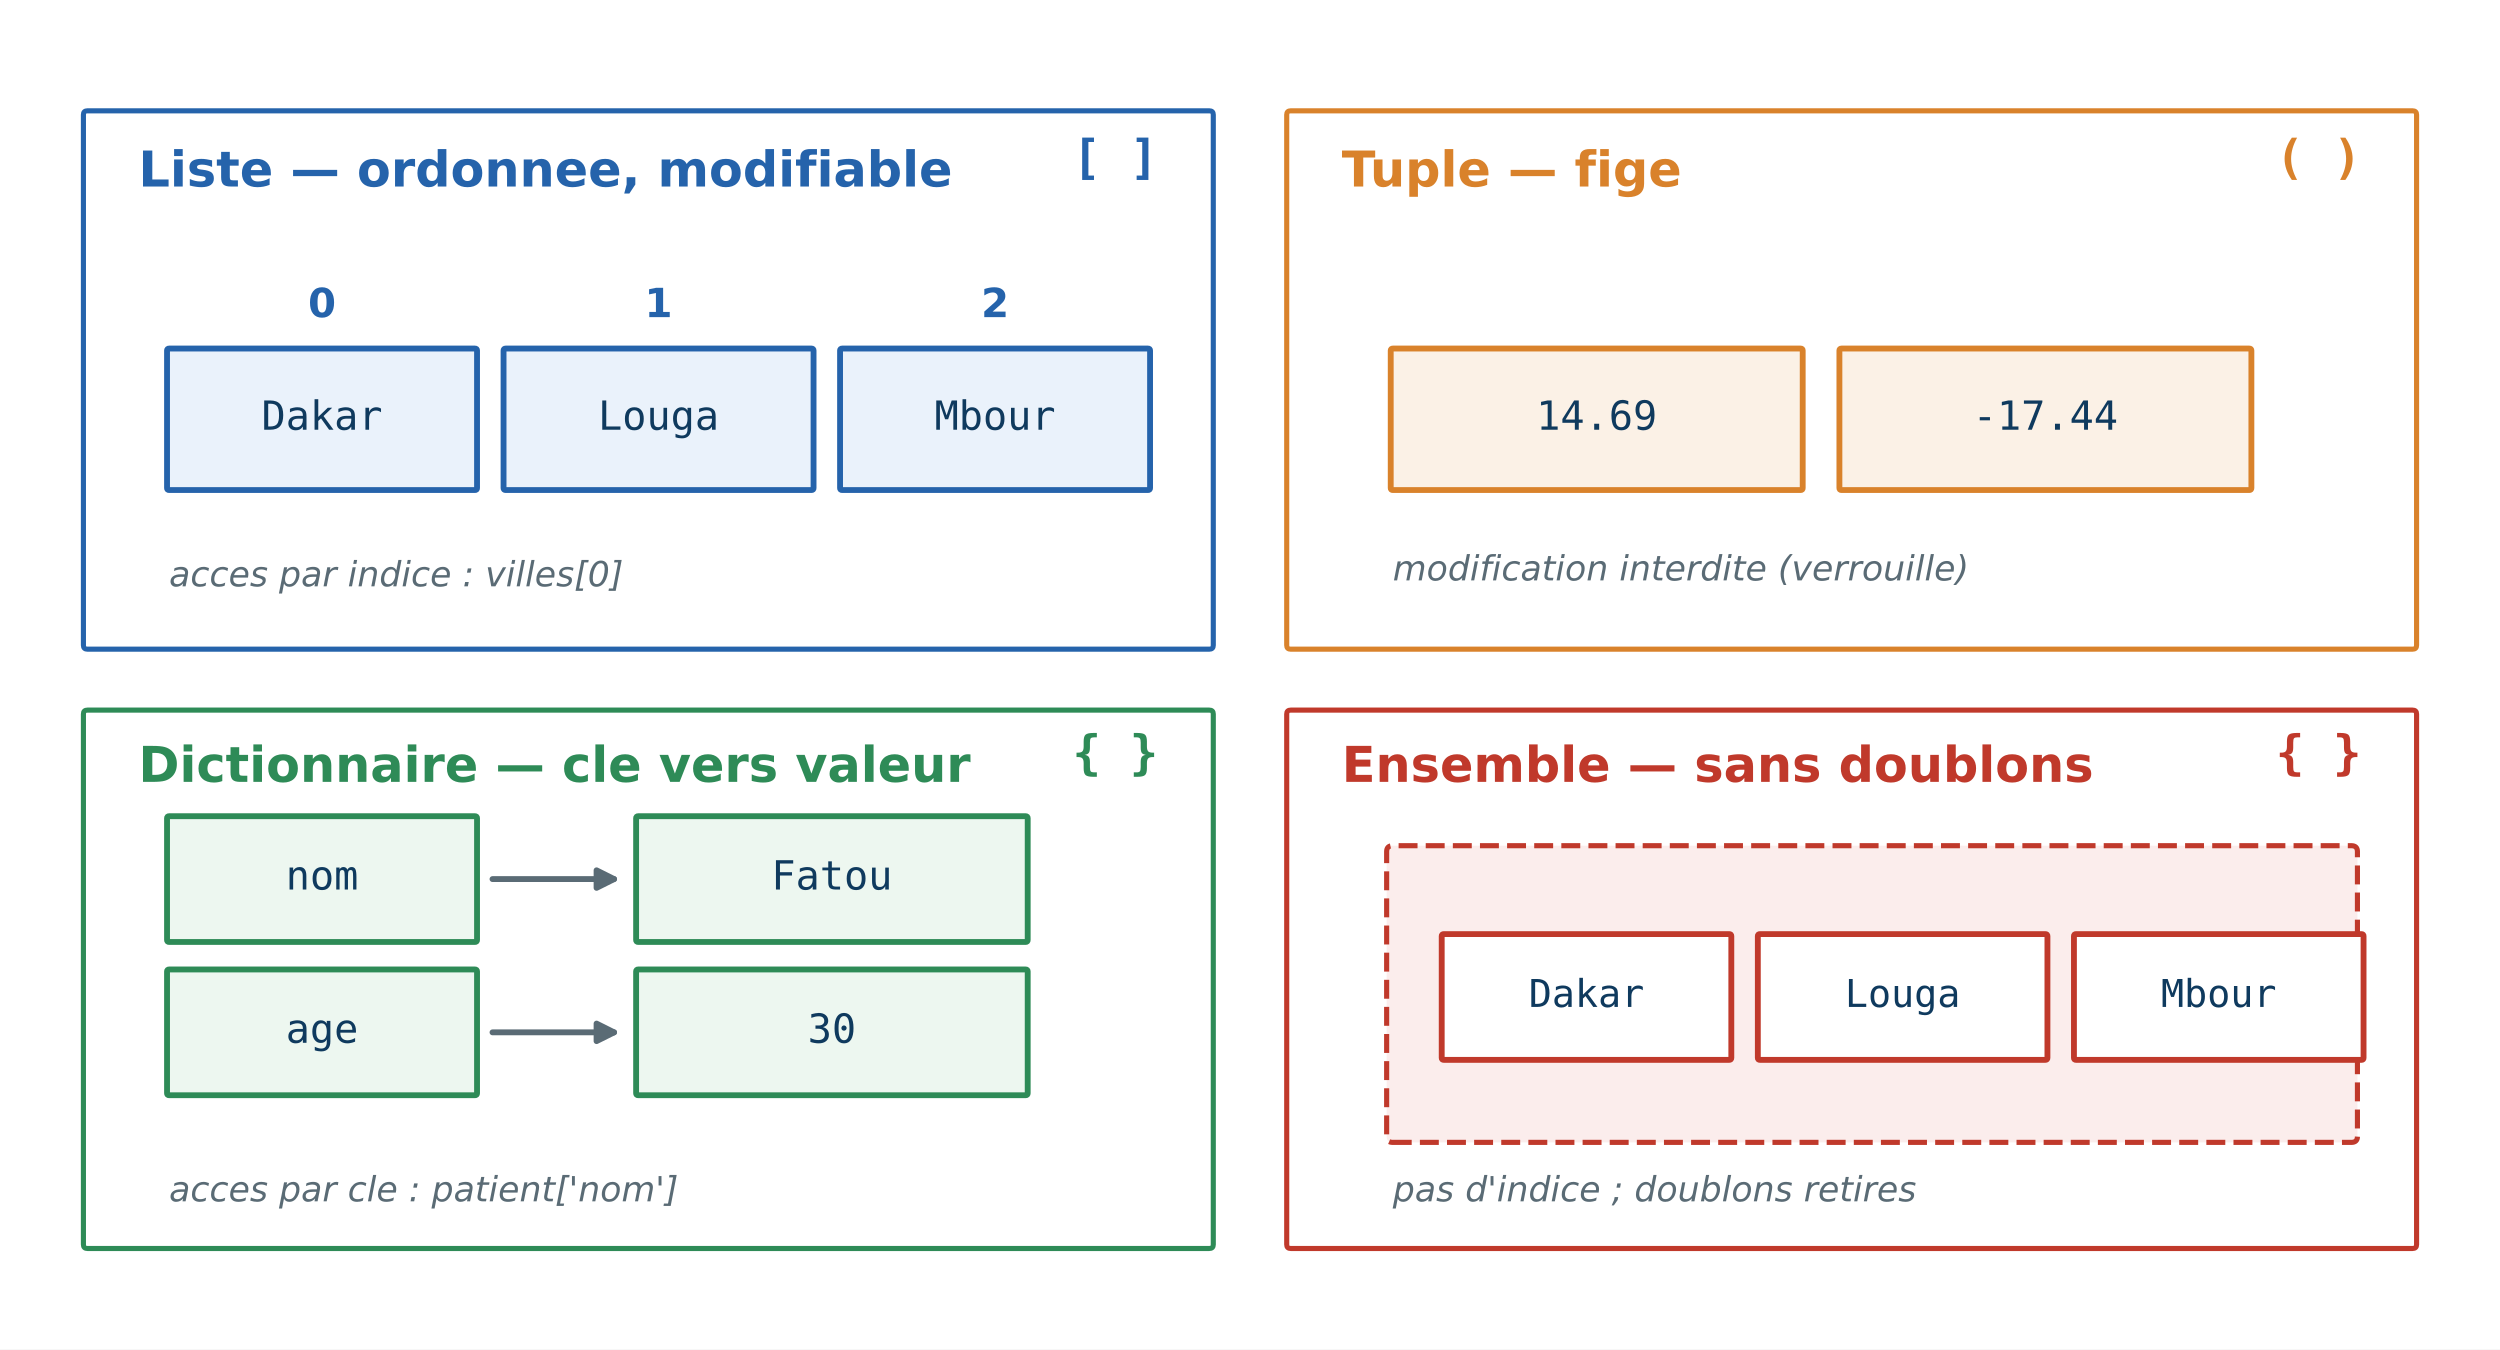
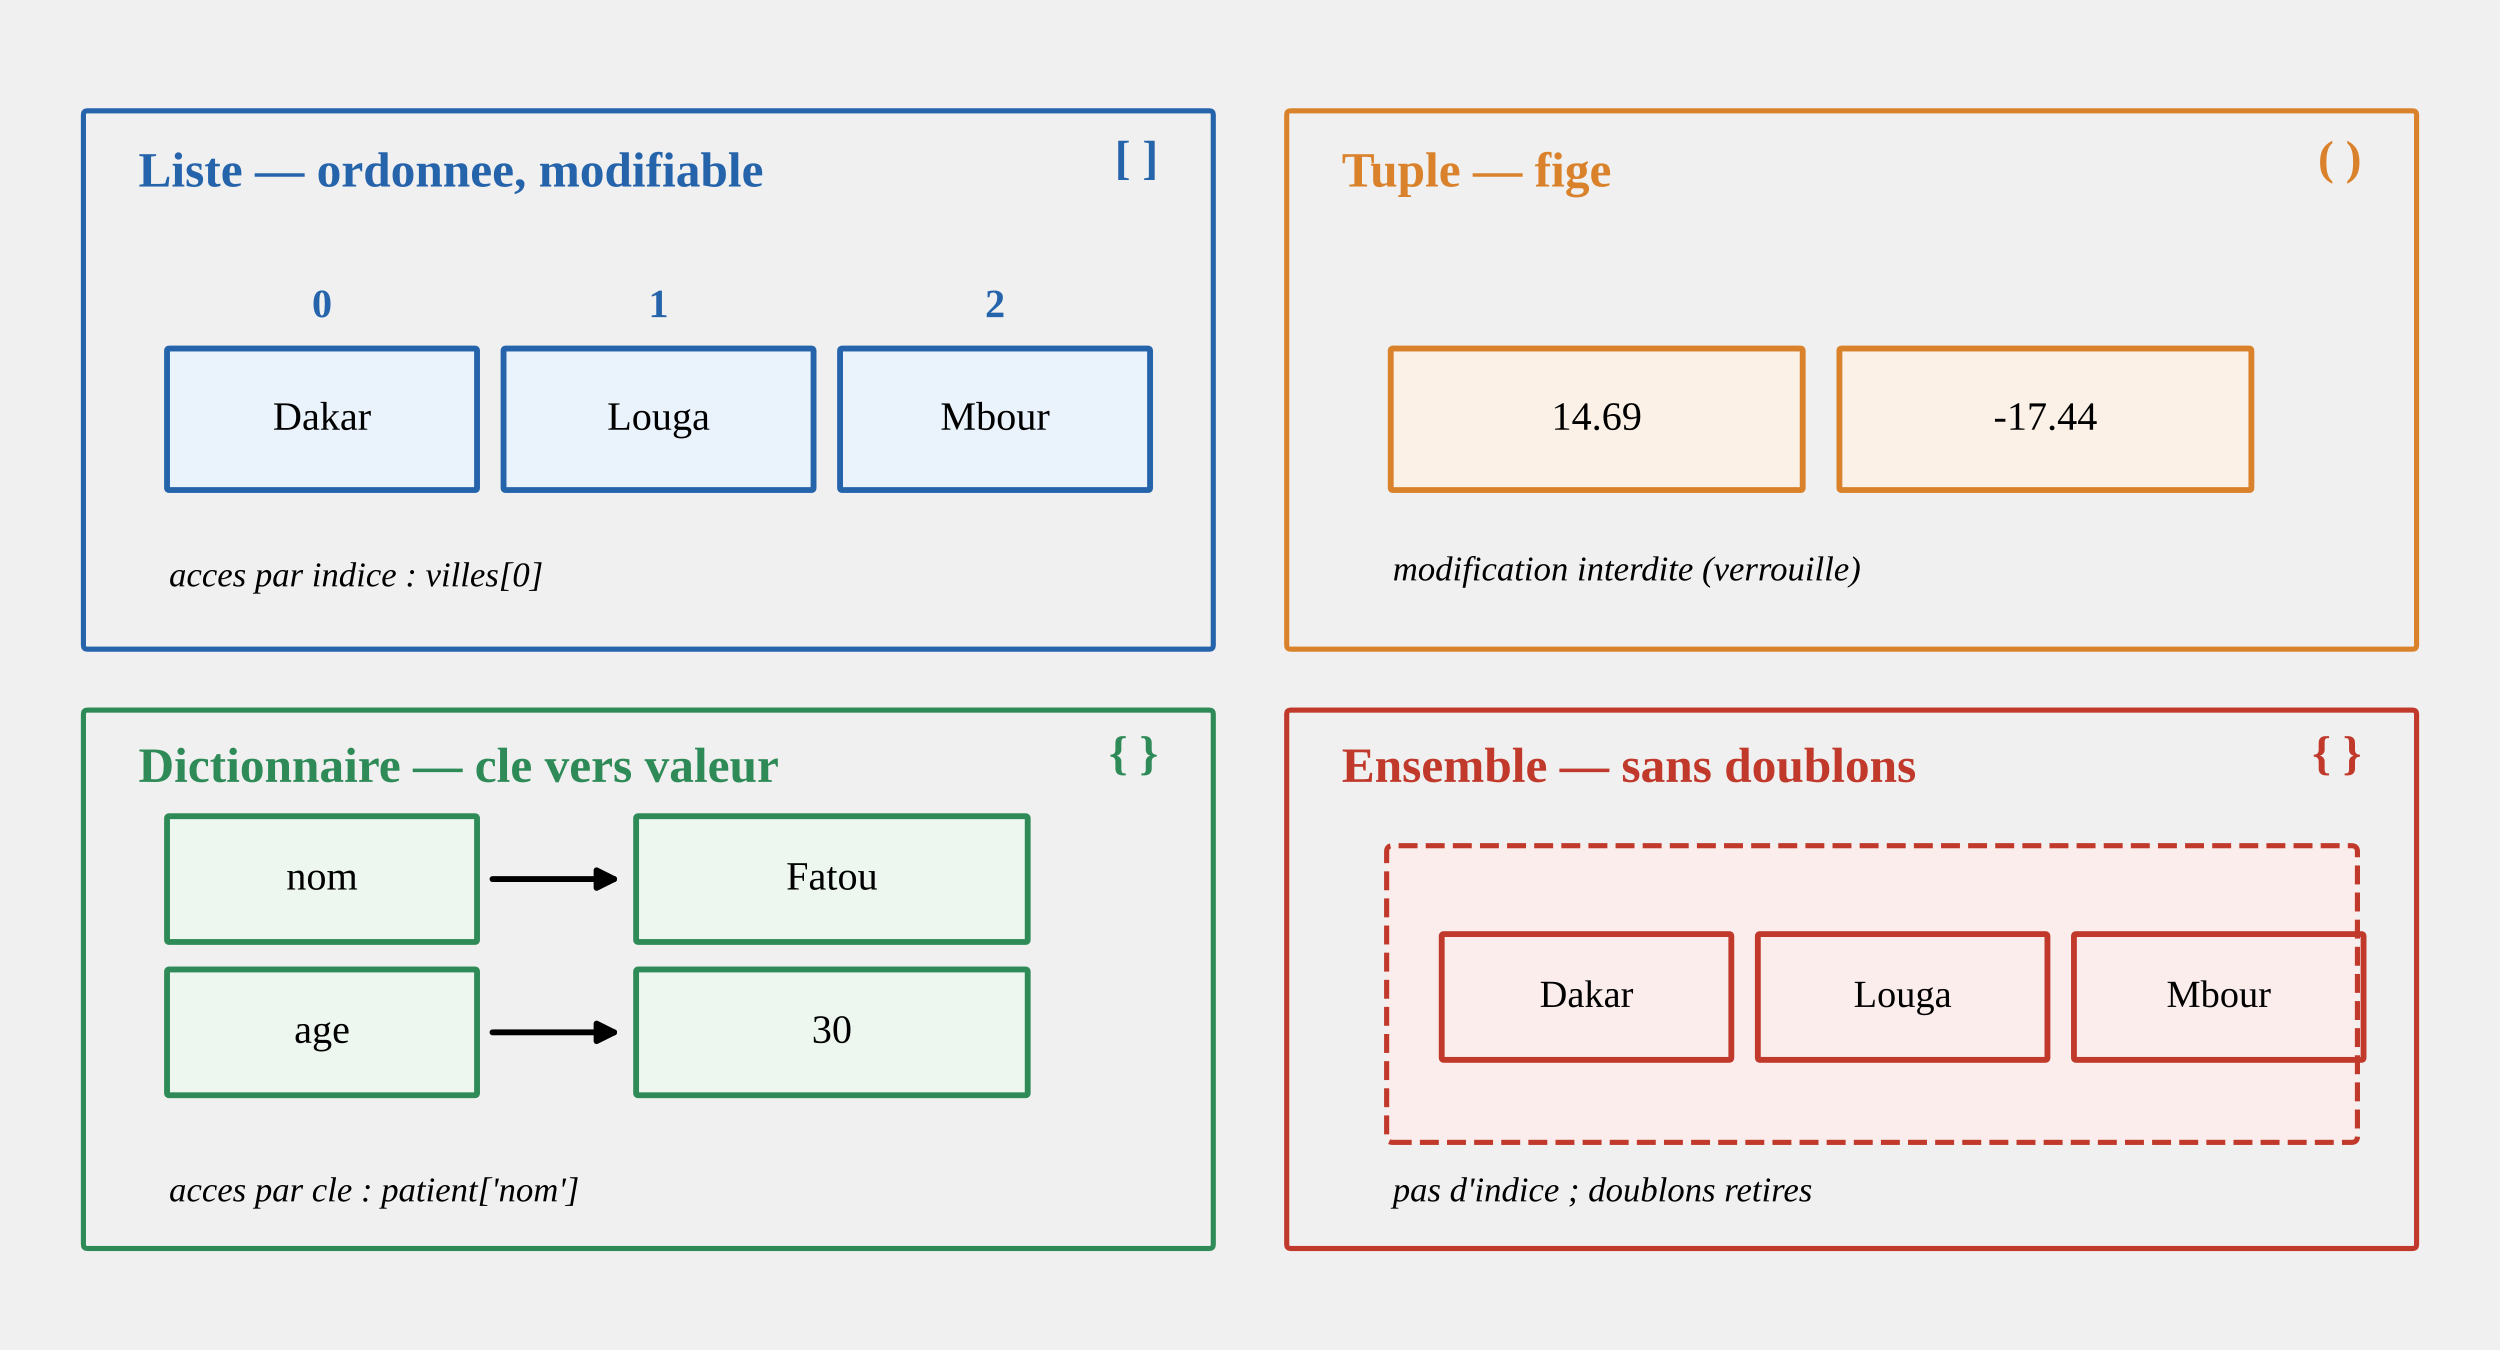
<svg xmlns="http://www.w3.org/2000/svg" width="684pt" height="369.216pt" viewBox="0 0 684 369.216" version="1.1">
  <defs>
    <style type="text/css">*{stroke-linejoin: round; stroke-linecap: butt}</style>
  </defs>
  <g id="figure_1">
    <g id="patch_1">
-       <path d="M 0 369.216  L 684 369.216  L 684 0  L 0 0  z " style="fill: #ffffff" />
+       <path d="M 0 369.216  L 684 369.216  L 684 0  L 0 0  z " style="fill: none" />
    </g>
    <g id="axes_1">
      <g id="patch_2">
-         <path d="M 23.94 177.619  L 330.84 177.619  Q 331.956 177.619 331.956 176.544  L 331.956 31.392  Q 331.956 30.317 330.84 30.317  L 23.94 30.317  Q 22.824 30.317 22.824 31.392  L 22.824 176.544  Q 22.824 177.619 23.94 177.619  z " clip-path="url(#pe71d5c5bac)" style="fill: #ffffff; stroke: #2563ab; stroke-width: 1.4; stroke-linejoin: miter" />
+         <path d="M 23.94 177.619  L 330.84 177.619  Q 331.956 177.619 331.956 176.544  L 331.956 31.392  Q 331.956 30.317 330.84 30.317  L 23.94 30.317  Q 22.824 30.317 22.824 31.392  L 22.824 176.544  Q 22.824 177.619 23.94 177.619  z " clip-path="url(#pe71d5c5bac)" style="fill: none; stroke: #2563ab; stroke-width: 1.4; stroke-linejoin: miter" />
      </g>
      <g id="patch_3">
        <path d="M 46.26 134.074  L 129.96 134.074  Q 130.518 134.074 130.518 133.536  L 130.518 95.904  Q 130.518 95.366 129.96 95.366  L 46.26 95.366  Q 45.702 95.366 45.702 95.904  L 45.702 133.536  Q 45.702 134.074 46.26 134.074  z " clip-path="url(#pe71d5c5bac)" style="fill: #eaf2fb; stroke: #2563ab; stroke-width: 1.6; stroke-linejoin: miter" />
      </g>
      <g id="patch_4">
        <path d="M 138.33 134.074  L 222.03 134.074  Q 222.588 134.074 222.588 133.536  L 222.588 95.904  Q 222.588 95.366 222.03 95.366  L 138.33 95.366  Q 137.772 95.366 137.772 95.904  L 137.772 133.536  Q 137.772 134.074 138.33 134.074  z " clip-path="url(#pe71d5c5bac)" style="fill: #eaf2fb; stroke: #2563ab; stroke-width: 1.6; stroke-linejoin: miter" />
      </g>
      <g id="patch_5">
        <path d="M 230.4 134.074  L 314.1 134.074  Q 314.658 134.074 314.658 133.536  L 314.658 95.904  Q 314.658 95.366 314.1 95.366  L 230.4 95.366  Q 229.842 95.366 229.842 95.904  L 229.842 133.536  Q 229.842 134.074 230.4 134.074  z " clip-path="url(#pe71d5c5bac)" style="fill: #eaf2fb; stroke: #2563ab; stroke-width: 1.6; stroke-linejoin: miter" />
      </g>
      <g id="patch_6">
-         <path d="M 353.16 177.619  L 660.06 177.619  Q 661.176 177.619 661.176 176.544  L 661.176 31.392  Q 661.176 30.317 660.06 30.317  L 353.16 30.317  Q 352.044 30.317 352.044 31.392  L 352.044 176.544  Q 352.044 177.619 353.16 177.619  z " clip-path="url(#pe71d5c5bac)" style="fill: #ffffff; stroke: #d9822b; stroke-width: 1.4; stroke-linejoin: miter" />
+         <path d="M 353.16 177.619  L 660.06 177.619  Q 661.176 177.619 661.176 176.544  L 661.176 31.392  Q 661.176 30.317 660.06 30.317  L 353.16 30.317  Q 352.044 30.317 352.044 31.392  L 352.044 176.544  Q 352.044 177.619 353.16 177.619  z " clip-path="url(#pe71d5c5bac)" style="fill: none; stroke: #d9822b; stroke-width: 1.4; stroke-linejoin: miter" />
      </g>
      <g id="patch_7">
        <path d="M 381.06 134.074  L 492.66 134.074  Q 493.218 134.074 493.218 133.536  L 493.218 95.904  Q 493.218 95.366 492.66 95.366  L 381.06 95.366  Q 380.502 95.366 380.502 95.904  L 380.502 133.536  Q 380.502 134.074 381.06 134.074  z " clip-path="url(#pe71d5c5bac)" style="fill: #fbf1e6; stroke: #d9822b; stroke-width: 1.6; stroke-linejoin: miter" />
      </g>
      <g id="patch_8">
        <path d="M 503.82 134.074  L 615.42 134.074  Q 615.978 134.074 615.978 133.536  L 615.978 95.904  Q 615.978 95.366 615.42 95.366  L 503.82 95.366  Q 503.262 95.366 503.262 95.904  L 503.262 133.536  Q 503.262 134.074 503.82 134.074  z " clip-path="url(#pe71d5c5bac)" style="fill: #fbf1e6; stroke: #d9822b; stroke-width: 1.6; stroke-linejoin: miter" />
      </g>
      <g id="patch_9">
-         <path d="M 23.94 341.587  L 330.84 341.587  Q 331.956 341.587 331.956 340.512  L 331.956 195.36  Q 331.956 194.285 330.84 194.285  L 23.94 194.285  Q 22.824 194.285 22.824 195.36  L 22.824 340.512  Q 22.824 341.587 23.94 341.587  z " clip-path="url(#pe71d5c5bac)" style="fill: #ffffff; stroke: #2e8b57; stroke-width: 1.4; stroke-linejoin: miter" />
+         <path d="M 23.94 341.587  L 330.84 341.587  Q 331.956 341.587 331.956 340.512  L 331.956 195.36  Q 331.956 194.285 330.84 194.285  L 23.94 194.285  Q 22.824 194.285 22.824 195.36  L 22.824 340.512  Q 22.824 341.587 23.94 341.587  z " clip-path="url(#pe71d5c5bac)" style="fill: none; stroke: #2e8b57; stroke-width: 1.4; stroke-linejoin: miter" />
      </g>
      <g id="patch_10">
        <path d="M 46.26 257.722  L 129.96 257.722  Q 130.518 257.722 130.518 257.184  L 130.518 223.853  Q 130.518 223.315 129.96 223.315  L 46.26 223.315  Q 45.702 223.315 45.702 223.853  L 45.702 257.184  Q 45.702 257.722 46.26 257.722  z " clip-path="url(#pe71d5c5bac)" style="fill: #edf7f0; stroke: #2e8b57; stroke-width: 1.6; stroke-linejoin: miter" />
      </g>
      <g id="patch_11">
-         <path d="M 134.748 240.518  Q 152.277 240.518 168.017 240.518  " clip-path="url(#pe71d5c5bac)" style="fill: none; stroke: #5a6b75; stroke-width: 1.6; stroke-linecap: round" />
-         <path d="M 163.217 238.118  L 168.017 240.518  L 163.217 242.918  z " clip-path="url(#pe71d5c5bac)" style="fill: #5a6b75; stroke: #5a6b75; stroke-width: 1.6; stroke-linecap: round" />
+         <path d="M 134.748 240.518  Q 152.277 240.518 168.017 240.518  " clip-path="url(#pe71d5c5bac)" style="fill: none; stroke: currentColor; stroke-width: 1.6; stroke-linecap: round" />
+         <path d="M 163.217 238.118  L 168.017 240.518  L 163.217 242.918  z " clip-path="url(#pe71d5c5bac)" style="fill: currentColor; stroke: currentColor; stroke-width: 1.6; stroke-linecap: round" />
      </g>
      <g id="patch_12">
        <path d="M 174.6 257.722  L 280.62 257.722  Q 281.178 257.722 281.178 257.184  L 281.178 223.853  Q 281.178 223.315 280.62 223.315  L 174.6 223.315  Q 174.042 223.315 174.042 223.853  L 174.042 257.184  Q 174.042 257.722 174.6 257.722  z " clip-path="url(#pe71d5c5bac)" style="fill: #edf7f0; stroke: #2e8b57; stroke-width: 1.6; stroke-linejoin: miter" />
      </g>
      <g id="patch_13">
        <path d="M 46.26 299.654  L 129.96 299.654  Q 130.518 299.654 130.518 299.117  L 130.518 265.786  Q 130.518 265.248 129.96 265.248  L 46.26 265.248  Q 45.702 265.248 45.702 265.786  L 45.702 299.117  Q 45.702 299.654 46.26 299.654  z " clip-path="url(#pe71d5c5bac)" style="fill: #edf7f0; stroke: #2e8b57; stroke-width: 1.6; stroke-linejoin: miter" />
      </g>
      <g id="patch_14">
-         <path d="M 134.748 282.451  Q 152.277 282.451 168.017 282.451  " clip-path="url(#pe71d5c5bac)" style="fill: none; stroke: #5a6b75; stroke-width: 1.6; stroke-linecap: round" />
-         <path d="M 163.217 280.051  L 168.017 282.451  L 163.217 284.851  z " clip-path="url(#pe71d5c5bac)" style="fill: #5a6b75; stroke: #5a6b75; stroke-width: 1.6; stroke-linecap: round" />
+         <path d="M 134.748 282.451  Q 152.277 282.451 168.017 282.451  " clip-path="url(#pe71d5c5bac)" style="fill: none; stroke: currentColor; stroke-width: 1.6; stroke-linecap: round" />
+         <path d="M 163.217 280.051  L 168.017 282.451  L 163.217 284.851  z " clip-path="url(#pe71d5c5bac)" style="fill: currentColor; stroke: currentColor; stroke-width: 1.6; stroke-linecap: round" />
      </g>
      <g id="patch_15">
        <path d="M 174.6 299.654  L 280.62 299.654  Q 281.178 299.654 281.178 299.117  L 281.178 265.786  Q 281.178 265.248 280.62 265.248  L 174.6 265.248  Q 174.042 265.248 174.042 265.786  L 174.042 299.117  Q 174.042 299.654 174.6 299.654  z " clip-path="url(#pe71d5c5bac)" style="fill: #edf7f0; stroke: #2e8b57; stroke-width: 1.6; stroke-linejoin: miter" />
      </g>
      <g id="patch_16">
-         <path d="M 353.16 341.587  L 660.06 341.587  Q 661.176 341.587 661.176 340.512  L 661.176 195.36  Q 661.176 194.285 660.06 194.285  L 353.16 194.285  Q 352.044 194.285 352.044 195.36  L 352.044 340.512  Q 352.044 341.587 353.16 341.587  z " clip-path="url(#pe71d5c5bac)" style="fill: #ffffff; stroke: #c0392b; stroke-width: 1.4; stroke-linejoin: miter" />
+         <path d="M 353.16 341.587  L 660.06 341.587  Q 661.176 341.587 661.176 340.512  L 661.176 195.36  Q 661.176 194.285 660.06 194.285  L 353.16 194.285  Q 352.044 194.285 352.044 195.36  L 352.044 340.512  Q 352.044 341.587 353.16 341.587  z " clip-path="url(#pe71d5c5bac)" style="fill: none; stroke: #c0392b; stroke-width: 1.4; stroke-linejoin: miter" />
      </g>
      <g id="patch_17">
        <path d="M 381.06 312.557  L 643.32 312.557  Q 644.994 312.557 644.994 310.944  L 644.994 232.992  Q 644.994 231.379 643.32 231.379  L 381.06 231.379  Q 379.386 231.379 379.386 232.992  L 379.386 310.944  Q 379.386 312.557 381.06 312.557  z " clip-path="url(#pe71d5c5bac)" style="fill: #fbedec; stroke-dasharray: 5.18,2.24; stroke-dashoffset: 0; stroke: #c0392b; stroke-width: 1.4; stroke-linejoin: miter" />
      </g>
      <g id="patch_18">
-         <path d="M 395.01 289.978  L 473.13 289.978  Q 473.688 289.978 473.688 289.44  L 473.688 256.109  Q 473.688 255.571 473.13 255.571  L 395.01 255.571  Q 394.452 255.571 394.452 256.109  L 394.452 289.44  Q 394.452 289.978 395.01 289.978  z " clip-path="url(#pe71d5c5bac)" style="fill: #ffffff; stroke: #c0392b; stroke-width: 1.6; stroke-linejoin: miter" />
+         <path d="M 395.01 289.978  L 473.13 289.978  Q 473.688 289.978 473.688 289.44  L 473.688 256.109  Q 473.688 255.571 473.13 255.571  L 395.01 255.571  Q 394.452 255.571 394.452 256.109  L 394.452 289.44  Q 394.452 289.978 395.01 289.978  z " clip-path="url(#pe71d5c5bac)" style="fill: none; stroke: #c0392b; stroke-width: 1.6; stroke-linejoin: miter" />
      </g>
      <g id="patch_19">
-         <path d="M 481.5 289.978  L 559.62 289.978  Q 560.178 289.978 560.178 289.44  L 560.178 256.109  Q 560.178 255.571 559.62 255.571  L 481.5 255.571  Q 480.942 255.571 480.942 256.109  L 480.942 289.44  Q 480.942 289.978 481.5 289.978  z " clip-path="url(#pe71d5c5bac)" style="fill: #ffffff; stroke: #c0392b; stroke-width: 1.6; stroke-linejoin: miter" />
+         <path d="M 481.5 289.978  L 559.62 289.978  Q 560.178 289.978 560.178 289.44  L 560.178 256.109  Q 560.178 255.571 559.62 255.571  L 481.5 255.571  Q 480.942 255.571 480.942 256.109  L 480.942 289.44  Q 480.942 289.978 481.5 289.978  z " clip-path="url(#pe71d5c5bac)" style="fill: none; stroke: #c0392b; stroke-width: 1.6; stroke-linejoin: miter" />
      </g>
      <g id="patch_20">
-         <path d="M 567.99 289.978  L 646.11 289.978  Q 646.668 289.978 646.668 289.44  L 646.668 256.109  Q 646.668 255.571 646.11 255.571  L 567.99 255.571  Q 567.432 255.571 567.432 256.109  L 567.432 289.44  Q 567.432 289.978 567.99 289.978  z " clip-path="url(#pe71d5c5bac)" style="fill: #ffffff; stroke: #c0392b; stroke-width: 1.6; stroke-linejoin: miter" />
+         <path d="M 567.99 289.978  L 646.11 289.978  Q 646.668 289.978 646.668 289.44  L 646.668 256.109  Q 646.668 255.571 646.11 255.571  L 567.99 255.571  Q 567.432 255.571 567.432 256.109  L 567.432 289.44  Q 567.432 289.978 567.99 289.978  z " clip-path="url(#pe71d5c5bac)" style="fill: none; stroke: #c0392b; stroke-width: 1.6; stroke-linejoin: miter" />
      </g>
      <g id="text_1">
-         <text style="font-weight: 700; font-size: 13.5px; font-family: 'DejaVu Sans'; text-anchor: start; fill: #2563ab" x="37.89" y="51.027" transform="rotate(-0 37.89 51.02736)">Liste — ordonnee, modifiable</text>
+         <text style="font-weight: 700; font-size: 13.5px; font-family: inherit; text-anchor: start; fill: #2563ab" x="37.89" y="51.027" transform="rotate(-0 37.89 51.02736)">Liste — ordonnee, modifiable</text>
      </g>
      <g id="text_2">
-         <text style="font-weight: 700; font-size: 13px; font-family: 'DejaVu Sans Mono', 'Bitstream Vera Sans Mono', 'Computer Modern Typewriter', 'Andale Mono', 'Nimbus Mono L', 'Courier New', 'Courier', 'Fixed', 'Terminal', monospace; text-anchor: end; fill: #2563ab" x="316.89" y="47.52" transform="rotate(-0 316.89 47.52)">[ ]</text>
+         <text style="font-weight: 700; font-size: 13px; font-family: inherit; text-anchor: end; fill: #2563ab" x="316.89" y="47.52" transform="rotate(-0 316.89 47.52)">[ ]</text>
      </g>
      <g id="text_3">
-         <text style="font-size: 11px; font-family: 'DejaVu Sans Mono', 'Bitstream Vera Sans Mono', 'Computer Modern Typewriter', 'Andale Mono', 'Nimbus Mono L', 'Courier New', 'Courier', 'Fixed', 'Terminal', monospace; text-anchor: middle; fill: #0f3a5e" x="88.11" y="117.578" transform="rotate(-0 88.11 117.5779)">Dakar</text>
+         <text style="font-size: 11px; font-family: inherit; text-anchor: middle; fill: currentColor" x="88.11" y="117.578" transform="rotate(-0 88.11 117.5779)">Dakar</text>
      </g>
      <g id="text_4">
-         <text style="font-weight: 700; font-size: 11px; font-family: 'DejaVu Sans'; text-anchor: middle; fill: #2563ab" x="88.11" y="86.765" transform="rotate(-0 88.11 86.7648)">0</text>
+         <text style="font-weight: 700; font-size: 11px; font-family: inherit; text-anchor: middle; fill: #2563ab" x="88.11" y="86.765" transform="rotate(-0 88.11 86.7648)">0</text>
      </g>
      <g id="text_5">
-         <text style="font-size: 11px; font-family: 'DejaVu Sans Mono', 'Bitstream Vera Sans Mono', 'Computer Modern Typewriter', 'Andale Mono', 'Nimbus Mono L', 'Courier New', 'Courier', 'Fixed', 'Terminal', monospace; text-anchor: middle; fill: #0f3a5e" x="180.18" y="117.577" transform="rotate(-0 180.18 117.5774)">Louga</text>
+         <text style="font-size: 11px; font-family: inherit; text-anchor: middle; fill: currentColor" x="180.18" y="117.577" transform="rotate(-0 180.18 117.5774)">Louga</text>
      </g>
      <g id="text_6">
-         <text style="font-weight: 700; font-size: 11px; font-family: 'DejaVu Sans'; text-anchor: middle; fill: #2563ab" x="180.18" y="86.765" transform="rotate(-0 180.18 86.7648)">1</text>
+         <text style="font-weight: 700; font-size: 11px; font-family: inherit; text-anchor: middle; fill: #2563ab" x="180.18" y="86.765" transform="rotate(-0 180.18 86.7648)">1</text>
      </g>
      <g id="text_7">
-         <text style="font-size: 11px; font-family: 'DejaVu Sans Mono', 'Bitstream Vera Sans Mono', 'Computer Modern Typewriter', 'Andale Mono', 'Nimbus Mono L', 'Courier New', 'Courier', 'Fixed', 'Terminal', monospace; text-anchor: middle; fill: #0f3a5e" x="272.25" y="117.578" transform="rotate(-0 272.25 117.5779)">Mbour</text>
+         <text style="font-size: 11px; font-family: inherit; text-anchor: middle; fill: currentColor" x="272.25" y="117.578" transform="rotate(-0 272.25 117.5779)">Mbour</text>
      </g>
      <g id="text_8">
-         <text style="font-weight: 700; font-size: 11px; font-family: 'DejaVu Sans'; text-anchor: middle; fill: #2563ab" x="272.25" y="86.765" transform="rotate(-0 272.25 86.7648)">2</text>
+         <text style="font-weight: 700; font-size: 11px; font-family: inherit; text-anchor: middle; fill: #2563ab" x="272.25" y="86.765" transform="rotate(-0 272.25 86.7648)">2</text>
      </g>
      <g id="text_9">
-         <text style="font-style: italic; font-size: 9.5px; font-family: 'DejaVu Sans'; text-anchor: start; fill: #5a6b75" x="46.26" y="160.416" transform="rotate(-0 46.26 160.416)">acces par indice : villes[0]</text>
+         <text style="font-style: italic; font-size: 9.5px; font-family: inherit; text-anchor: start; fill: currentColor" x="46.26" y="160.416" transform="rotate(-0 46.26 160.416)">acces par indice : villes[0]</text>
      </g>
      <g id="text_10">
-         <text style="font-weight: 700; font-size: 13.5px; font-family: 'DejaVu Sans'; text-anchor: start; fill: #d9822b" x="367.11" y="51.027" transform="rotate(-0 367.11 51.02736)">Tuple — fige</text>
+         <text style="font-weight: 700; font-size: 13.5px; font-family: inherit; text-anchor: start; fill: #d9822b" x="367.11" y="51.027" transform="rotate(-0 367.11 51.02736)">Tuple — fige</text>
      </g>
      <g id="text_11">
-         <text style="font-weight: 700; font-size: 13px; font-family: 'DejaVu Sans Mono', 'Bitstream Vera Sans Mono', 'Computer Modern Typewriter', 'Andale Mono', 'Nimbus Mono L', 'Courier New', 'Courier', 'Fixed', 'Terminal', monospace; text-anchor: end; fill: #d9822b" x="646.11" y="47.52" transform="rotate(-0 646.11 47.52)">( )</text>
+         <text style="font-weight: 700; font-size: 13px; font-family: inherit; text-anchor: end; fill: #d9822b" x="646.11" y="47.52" transform="rotate(-0 646.11 47.52)">( )</text>
      </g>
      <g id="text_12">
-         <text style="font-size: 11px; font-family: 'DejaVu Sans Mono', 'Bitstream Vera Sans Mono', 'Computer Modern Typewriter', 'Andale Mono', 'Nimbus Mono L', 'Courier New', 'Courier', 'Fixed', 'Terminal', monospace; text-anchor: middle; fill: #0f3a5e" x="436.86" y="117.577" transform="rotate(-0 436.86 117.5774)">14.69</text>
+         <text style="font-size: 11px; font-family: inherit; text-anchor: middle; fill: currentColor" x="436.86" y="117.577" transform="rotate(-0 436.86 117.5774)">14.69</text>
      </g>
      <g id="text_13">
-         <text style="font-size: 11px; font-family: 'DejaVu Sans Mono', 'Bitstream Vera Sans Mono', 'Computer Modern Typewriter', 'Andale Mono', 'Nimbus Mono L', 'Courier New', 'Courier', 'Fixed', 'Terminal', monospace; text-anchor: middle; fill: #0f3a5e" x="559.62" y="117.577" transform="rotate(-0 559.62 117.5774)">-17.44</text>
+         <text style="font-size: 11px; font-family: inherit; text-anchor: middle; fill: currentColor" x="559.62" y="117.577" transform="rotate(-0 559.62 117.5774)">-17.44</text>
      </g>
      <g id="text_14">
-         <text style="font-style: italic; font-size: 9.5px; font-family: 'DejaVu Sans'; text-anchor: start; fill: #5a6b75" x="381.06" y="158.803" transform="rotate(-0 381.06 158.8032)">modification interdite (verrouille)</text>
+         <text style="font-style: italic; font-size: 9.5px; font-family: inherit; text-anchor: start; fill: currentColor" x="381.06" y="158.803" transform="rotate(-0 381.06 158.8032)">modification interdite (verrouille)</text>
      </g>
      <g id="text_15">
-         <text style="font-weight: 700; font-size: 13.5px; font-family: 'DejaVu Sans'; text-anchor: start; fill: #2e8b57" x="37.89" y="213.92" transform="rotate(-0 37.89 213.9202)">Dictionnaire — cle vers valeur</text>
+         <text style="font-weight: 700; font-size: 13.5px; font-family: inherit; text-anchor: start; fill: #2e8b57" x="37.89" y="213.92" transform="rotate(-0 37.89 213.9202)">Dictionnaire — cle vers valeur</text>
      </g>
      <g id="text_16">
-         <text style="font-weight: 700; font-size: 13px; font-family: 'DejaVu Sans Mono', 'Bitstream Vera Sans Mono', 'Computer Modern Typewriter', 'Andale Mono', 'Nimbus Mono L', 'Courier New', 'Courier', 'Fixed', 'Terminal', monospace; text-anchor: end; fill: #2e8b57" x="316.89" y="210.413" transform="rotate(-0 316.89 210.4128)">{ }</text>
+         <text style="font-weight: 700; font-size: 13px; font-family: inherit; text-anchor: end; fill: #2e8b57" x="316.89" y="210.413" transform="rotate(-0 316.89 210.4128)">{ }</text>
      </g>
      <g id="text_17">
-         <text style="font-size: 11px; font-family: 'DejaVu Sans Mono', 'Bitstream Vera Sans Mono', 'Computer Modern Typewriter', 'Andale Mono', 'Nimbus Mono L', 'Courier New', 'Courier', 'Fixed', 'Terminal', monospace; text-anchor: middle; fill: #0f3a5e" x="88.11" y="243.376" transform="rotate(-0 88.11 243.3758)">nom</text>
+         <text style="font-size: 11px; font-family: inherit; text-anchor: middle; fill: currentColor" x="88.11" y="243.376" transform="rotate(-0 88.11 243.3758)">nom</text>
      </g>
      <g id="text_18">
-         <text style="font-size: 11px; font-family: 'DejaVu Sans Mono', 'Bitstream Vera Sans Mono', 'Computer Modern Typewriter', 'Andale Mono', 'Nimbus Mono L', 'Courier New', 'Courier', 'Fixed', 'Terminal', monospace; text-anchor: middle; fill: #0f3a5e" x="227.61" y="243.376" transform="rotate(-0 227.61 243.3758)">Fatou</text>
+         <text style="font-size: 11px; font-family: inherit; text-anchor: middle; fill: currentColor" x="227.61" y="243.376" transform="rotate(-0 227.61 243.3758)">Fatou</text>
      </g>
      <g id="text_19">
-         <text style="font-size: 11px; font-family: 'DejaVu Sans Mono', 'Bitstream Vera Sans Mono', 'Computer Modern Typewriter', 'Andale Mono', 'Nimbus Mono L', 'Courier New', 'Courier', 'Fixed', 'Terminal', monospace; text-anchor: middle; fill: #0f3a5e" x="88.11" y="285.309" transform="rotate(-0 88.11 285.3086)">age</text>
+         <text style="font-size: 11px; font-family: inherit; text-anchor: middle; fill: currentColor" x="88.11" y="285.309" transform="rotate(-0 88.11 285.3086)">age</text>
      </g>
      <g id="text_20">
-         <text style="font-size: 11px; font-family: 'DejaVu Sans Mono', 'Bitstream Vera Sans Mono', 'Computer Modern Typewriter', 'Andale Mono', 'Nimbus Mono L', 'Courier New', 'Courier', 'Fixed', 'Terminal', monospace; text-anchor: middle; fill: #0f3a5e" x="227.61" y="285.309" transform="rotate(-0 227.61 285.3086)">30</text>
+         <text style="font-size: 11px; font-family: inherit; text-anchor: middle; fill: currentColor" x="227.61" y="285.309" transform="rotate(-0 227.61 285.3086)">30</text>
      </g>
      <g id="text_21">
-         <text style="font-style: italic; font-size: 9.5px; font-family: 'DejaVu Sans'; text-anchor: start; fill: #5a6b75" x="46.26" y="328.685" transform="rotate(-0 46.26 328.6848)">acces par cle : patient['nom']</text>
+         <text style="font-style: italic; font-size: 9.5px; font-family: inherit; text-anchor: start; fill: currentColor" x="46.26" y="328.685" transform="rotate(-0 46.26 328.6848)">acces par cle : patient['nom']</text>
      </g>
      <g id="text_22">
-         <text style="font-weight: 700; font-size: 13.5px; font-family: 'DejaVu Sans'; text-anchor: start; fill: #c0392b" x="367.11" y="213.92" transform="rotate(-0 367.11 213.9202)">Ensemble — sans doublons</text>
+         <text style="font-weight: 700; font-size: 13.5px; font-family: inherit; text-anchor: start; fill: #c0392b" x="367.11" y="213.92" transform="rotate(-0 367.11 213.9202)">Ensemble — sans doublons</text>
      </g>
      <g id="text_23">
-         <text style="font-weight: 700; font-size: 13px; font-family: 'DejaVu Sans Mono', 'Bitstream Vera Sans Mono', 'Computer Modern Typewriter', 'Andale Mono', 'Nimbus Mono L', 'Courier New', 'Courier', 'Fixed', 'Terminal', monospace; text-anchor: end; fill: #c0392b" x="646.11" y="210.413" transform="rotate(-0 646.11 210.4128)">{ }</text>
+         <text style="font-weight: 700; font-size: 13px; font-family: inherit; text-anchor: end; fill: #c0392b" x="646.11" y="210.413" transform="rotate(-0 646.11 210.4128)">{ }</text>
      </g>
      <g id="text_24">
-         <text style="font-size: 10.5px; font-family: 'DejaVu Sans Mono', 'Bitstream Vera Sans Mono', 'Computer Modern Typewriter', 'Andale Mono', 'Nimbus Mono L', 'Courier New', 'Courier', 'Fixed', 'Terminal', monospace; text-anchor: middle; fill: #0f3a5e" x="434.07" y="275.502" transform="rotate(-0 434.07 275.5023)">Dakar</text>
+         <text style="font-size: 10.5px; font-family: inherit; text-anchor: middle; fill: currentColor" x="434.07" y="275.502" transform="rotate(-0 434.07 275.5023)">Dakar</text>
      </g>
      <g id="text_25">
-         <text style="font-size: 10.5px; font-family: 'DejaVu Sans Mono', 'Bitstream Vera Sans Mono', 'Computer Modern Typewriter', 'Andale Mono', 'Nimbus Mono L', 'Courier New', 'Courier', 'Fixed', 'Terminal', monospace; text-anchor: middle; fill: #0f3a5e" x="520.56" y="275.502" transform="rotate(-0 520.56 275.5019)">Louga</text>
+         <text style="font-size: 10.5px; font-family: inherit; text-anchor: middle; fill: currentColor" x="520.56" y="275.502" transform="rotate(-0 520.56 275.5019)">Louga</text>
      </g>
      <g id="text_26">
-         <text style="font-size: 10.5px; font-family: 'DejaVu Sans Mono', 'Bitstream Vera Sans Mono', 'Computer Modern Typewriter', 'Andale Mono', 'Nimbus Mono L', 'Courier New', 'Courier', 'Fixed', 'Terminal', monospace; text-anchor: middle; fill: #0f3a5e" x="607.05" y="275.502" transform="rotate(-0 607.05 275.5023)">Mbour</text>
+         <text style="font-size: 10.5px; font-family: inherit; text-anchor: middle; fill: currentColor" x="607.05" y="275.502" transform="rotate(-0 607.05 275.5023)">Mbour</text>
      </g>
      <g id="text_27">
-         <text style="font-style: italic; font-size: 9.5px; font-family: 'DejaVu Sans'; text-anchor: start; fill: #5a6b75" x="381.06" y="328.685" transform="rotate(-0 381.06 328.6848)">pas d'indice ; doublons retires</text>
+         <text style="font-style: italic; font-size: 9.5px; font-family: inherit; text-anchor: start; fill: currentColor" x="381.06" y="328.685" transform="rotate(-0 381.06 328.6848)">pas d'indice ; doublons retires</text>
      </g>
    </g>
  </g>
  <defs>
    <clipPath id="pe71d5c5bac">
      <rect x="7.2" y="7.2" width="669.6" height="354.816" />
    </clipPath>
  </defs>
</svg>
